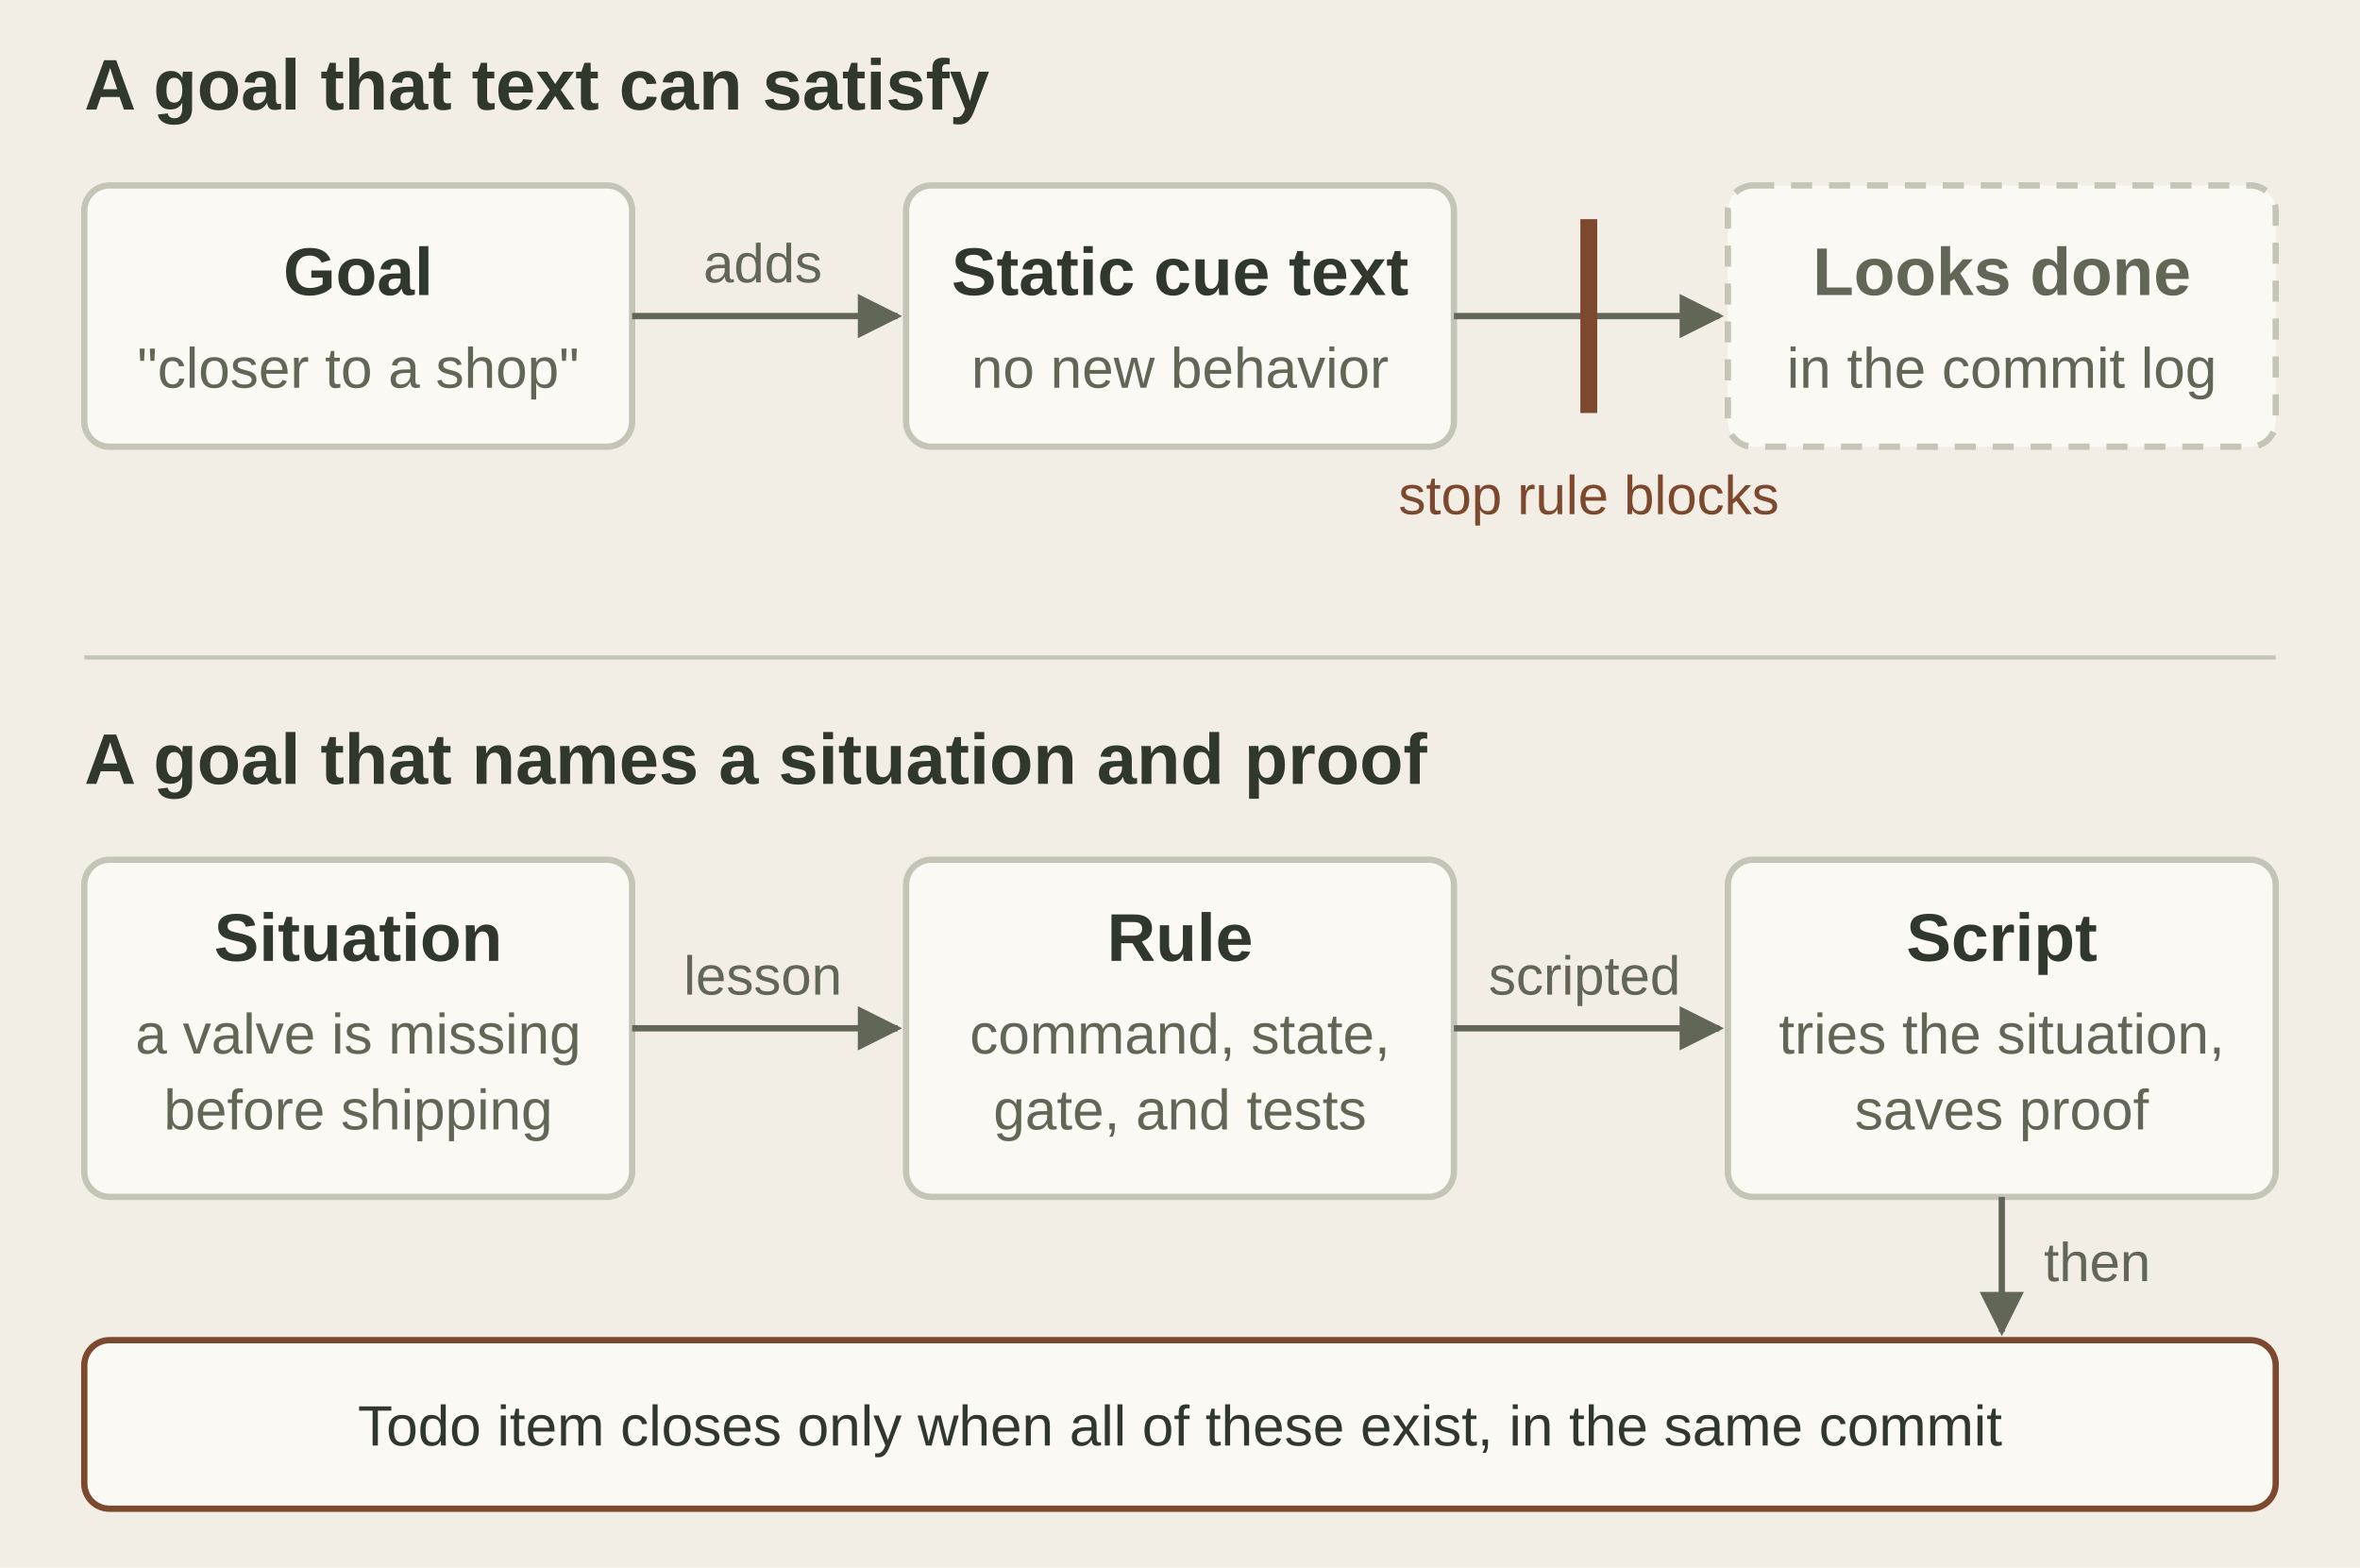
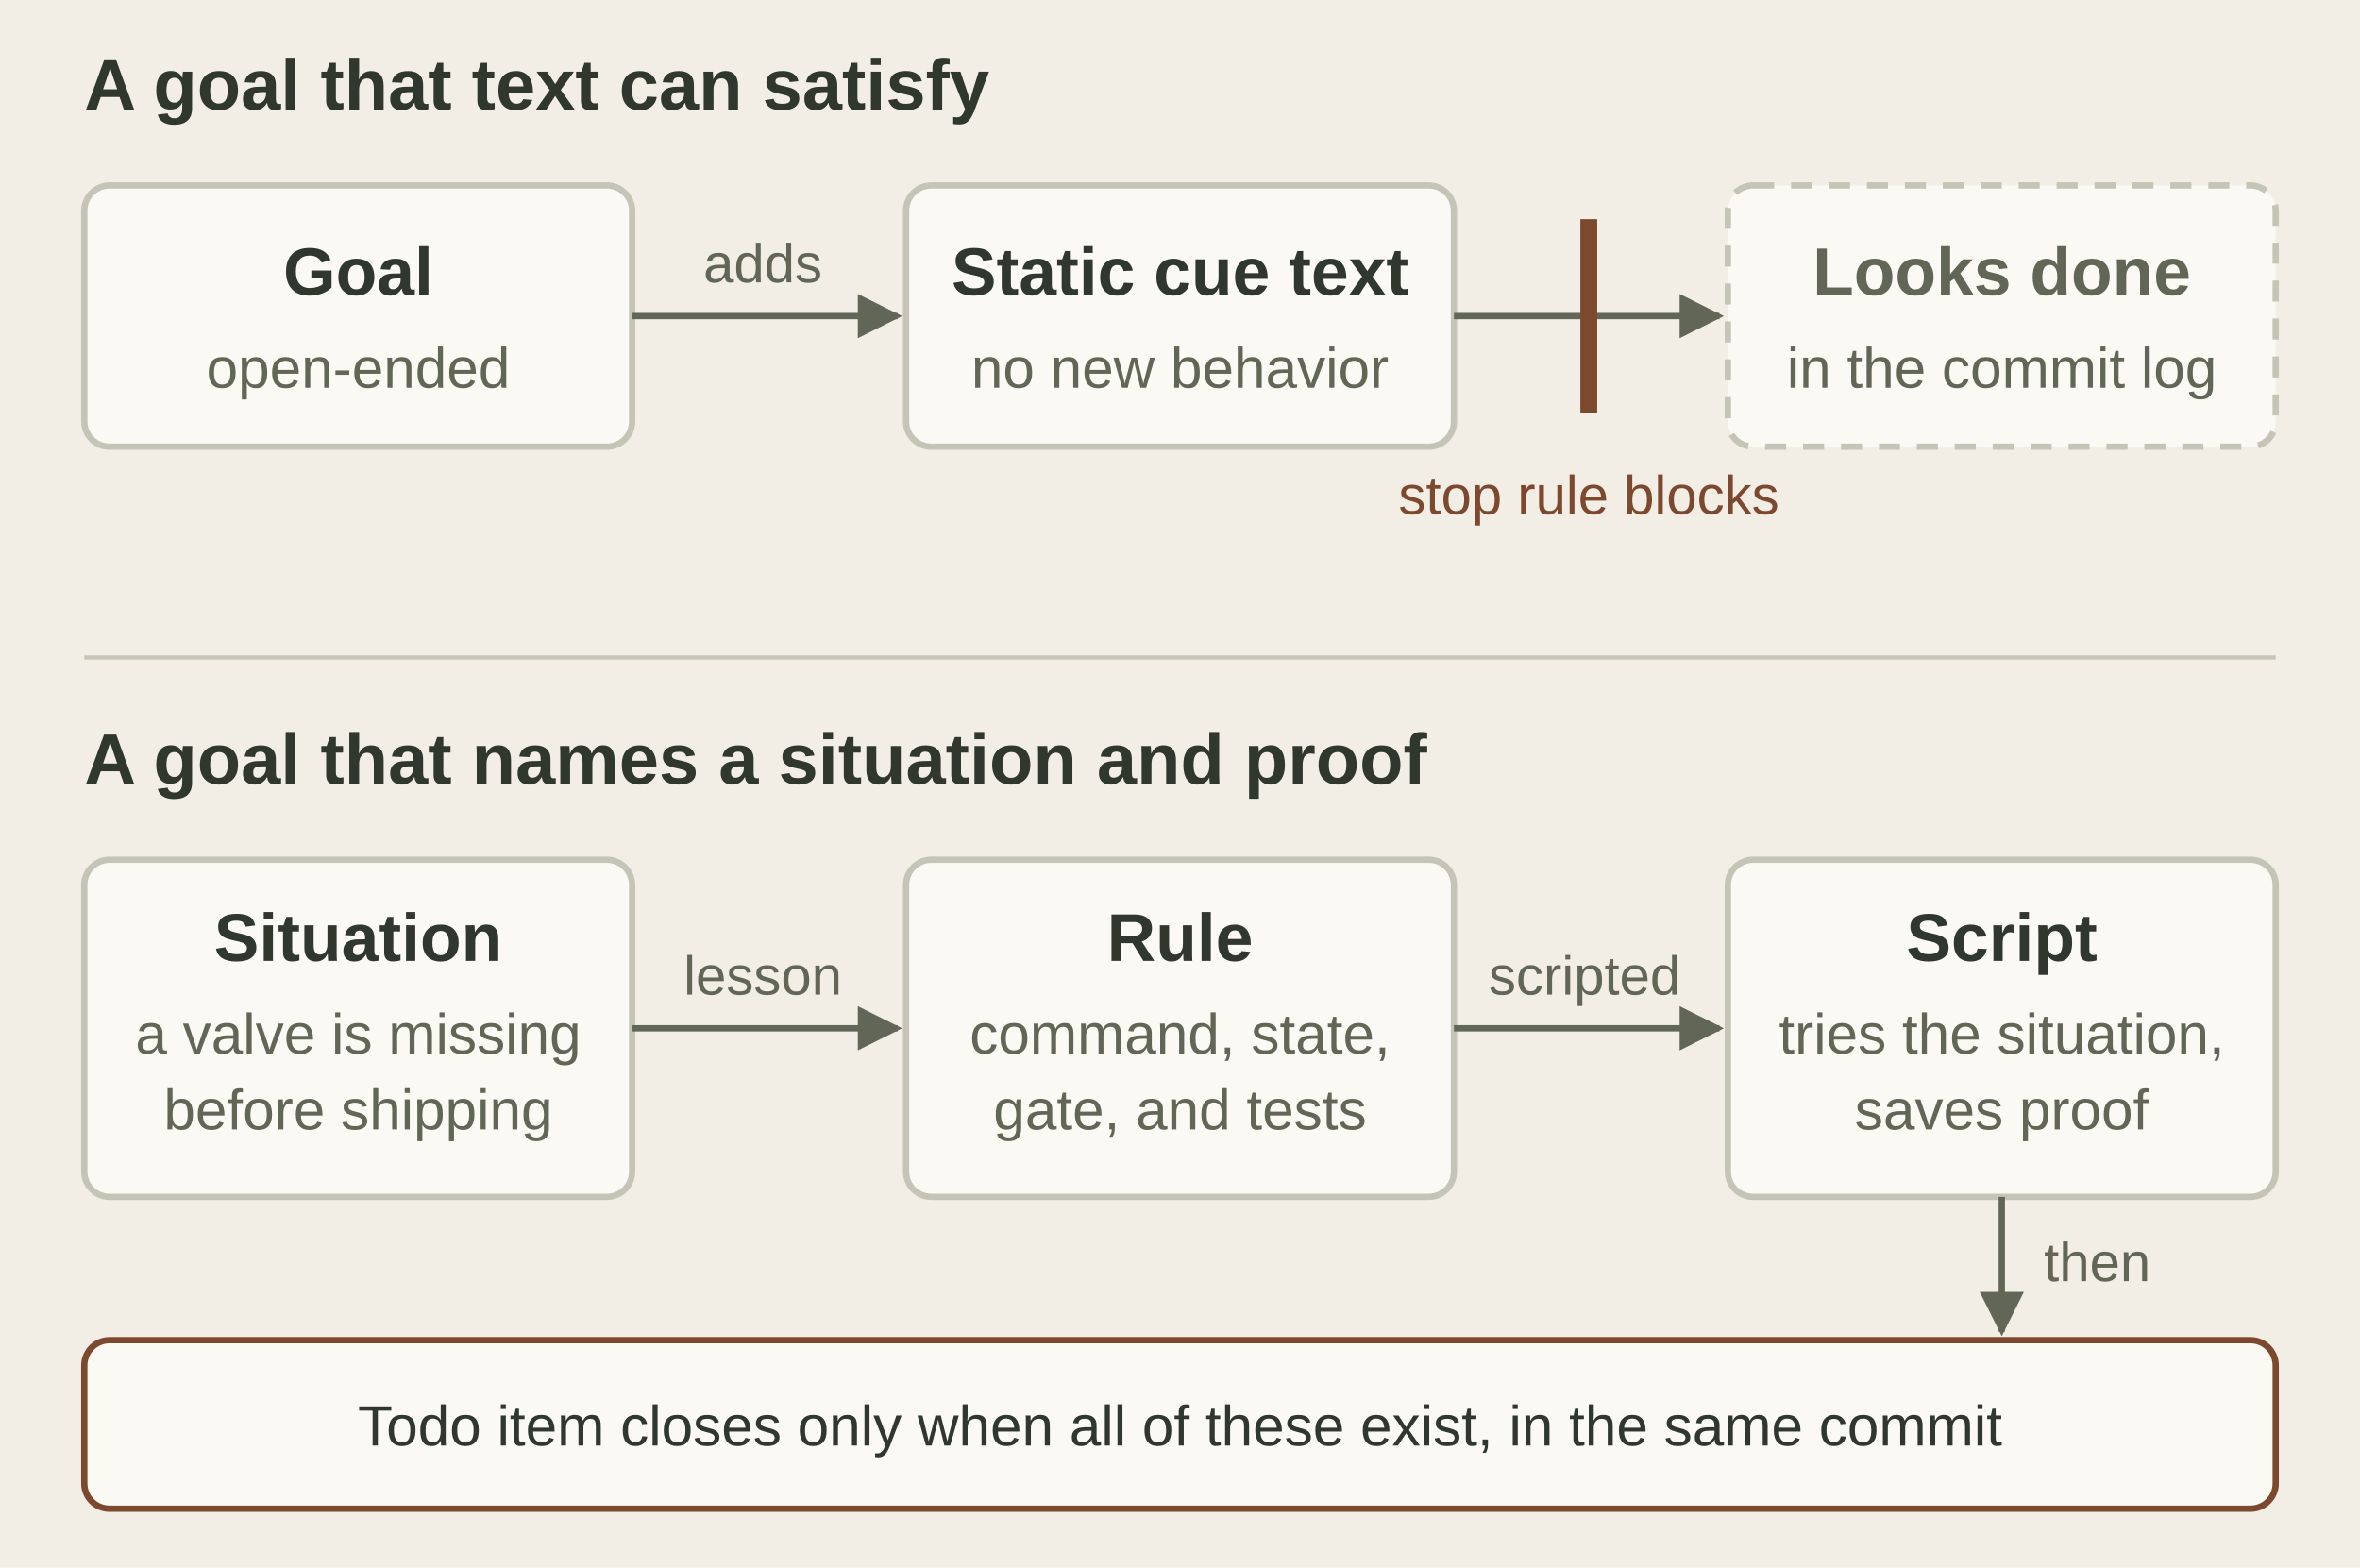
<svg xmlns="http://www.w3.org/2000/svg" viewBox="0 0 560 372" role="img" aria-labelledby="t d">
  <defs>
    <marker id="a" viewBox="0 0 10 10" refX="9" refY="5" markerWidth="7" markerHeight="7" orient="auto">
      <path d="M0 0 10 5 0 10z" fill="#626657" />
    </marker>
  </defs>
  <rect width="560" height="372" fill="#f2eee5" />
  <g font-family="Arial, Helvetica, sans-serif">
    <g font-size="17" font-weight="bold" fill="#30372d">
      <text x="20" y="26">A goal that text can satisfy</text>
      <text x="20" y="186">A goal that names a situation and proof</text>
    </g>
    <line x1="20" y1="156" x2="540" y2="156" stroke="#c5c5b7" />
    <g fill="#fbf9f4" stroke="#c5c5b7" stroke-width="1.5">
      <rect x="20" y="44" width="130" height="62" rx="6" />
      <rect x="215" y="44" width="130" height="62" rx="6" />
      <rect x="410" y="44" width="130" height="62" rx="6" stroke-dasharray="5 4" />
      <rect x="20" y="204" width="130" height="80" rx="6" />
      <rect x="215" y="204" width="130" height="80" rx="6" />
      <rect x="410" y="204" width="130" height="80" rx="6" />
      <rect x="20" y="318" width="520" height="40" rx="6" stroke="#7d492e" />
    </g>
    <g stroke="#626657" stroke-width="1.5" marker-end="url(#a)">
      <line x1="150" y1="75" x2="213" y2="75" />
      <line x1="345" y1="75" x2="408" y2="75" />
      <line x1="150" y1="244" x2="213" y2="244" />
      <line x1="345" y1="244" x2="408" y2="244" />
      <line x1="475" y1="284" x2="475" y2="316" />
    </g>
    <line x1="377" y1="52" x2="377" y2="98" stroke="#7d492e" stroke-width="4" />
    <g font-size="13" fill="#626657" text-anchor="middle">
      <text x="181" y="67">adds</text>
      <text x="181" y="236">lesson</text>
      <text x="376" y="236">scripted</text>
    </g>
    <text x="377" y="122" font-size="13" fill="#7d492e" text-anchor="middle">stop rule blocks</text>
    <text x="485" y="304" font-size="13" fill="#626657">then</text>
    <g font-size="16" font-weight="bold" fill="#30372d" text-anchor="middle">
      <text x="85" y="70">Goal</text>
      <text x="280" y="70">Static cue text</text>
      <text x="475" y="70" fill="#626657">Looks done</text>
      <text x="85" y="228">Situation</text>
      <text x="280" y="228">Rule</text>
      <text x="475" y="228">Script</text>
    </g>
    <g font-size="13.5" fill="#626657" text-anchor="middle">
-       <text x="85" y="92">"closer to a shop"</text>
+       <text x="85" y="92">open-ended</text>
      <text x="280" y="92">no new behavior</text>
      <text x="475" y="92">in the commit log</text>
      <text x="85" y="250">a valve is missing</text>
      <text x="85" y="268">before shipping</text>
      <text x="280" y="250">command, state,</text>
      <text x="280" y="268">gate, and tests</text>
      <text x="475" y="250">tries the situation,</text>
      <text x="475" y="268">saves proof</text>
      <text x="280" y="343" fill="#30372d">Todo item closes only when all of these exist, in the same commit</text>
    </g>
  </g>
</svg>
